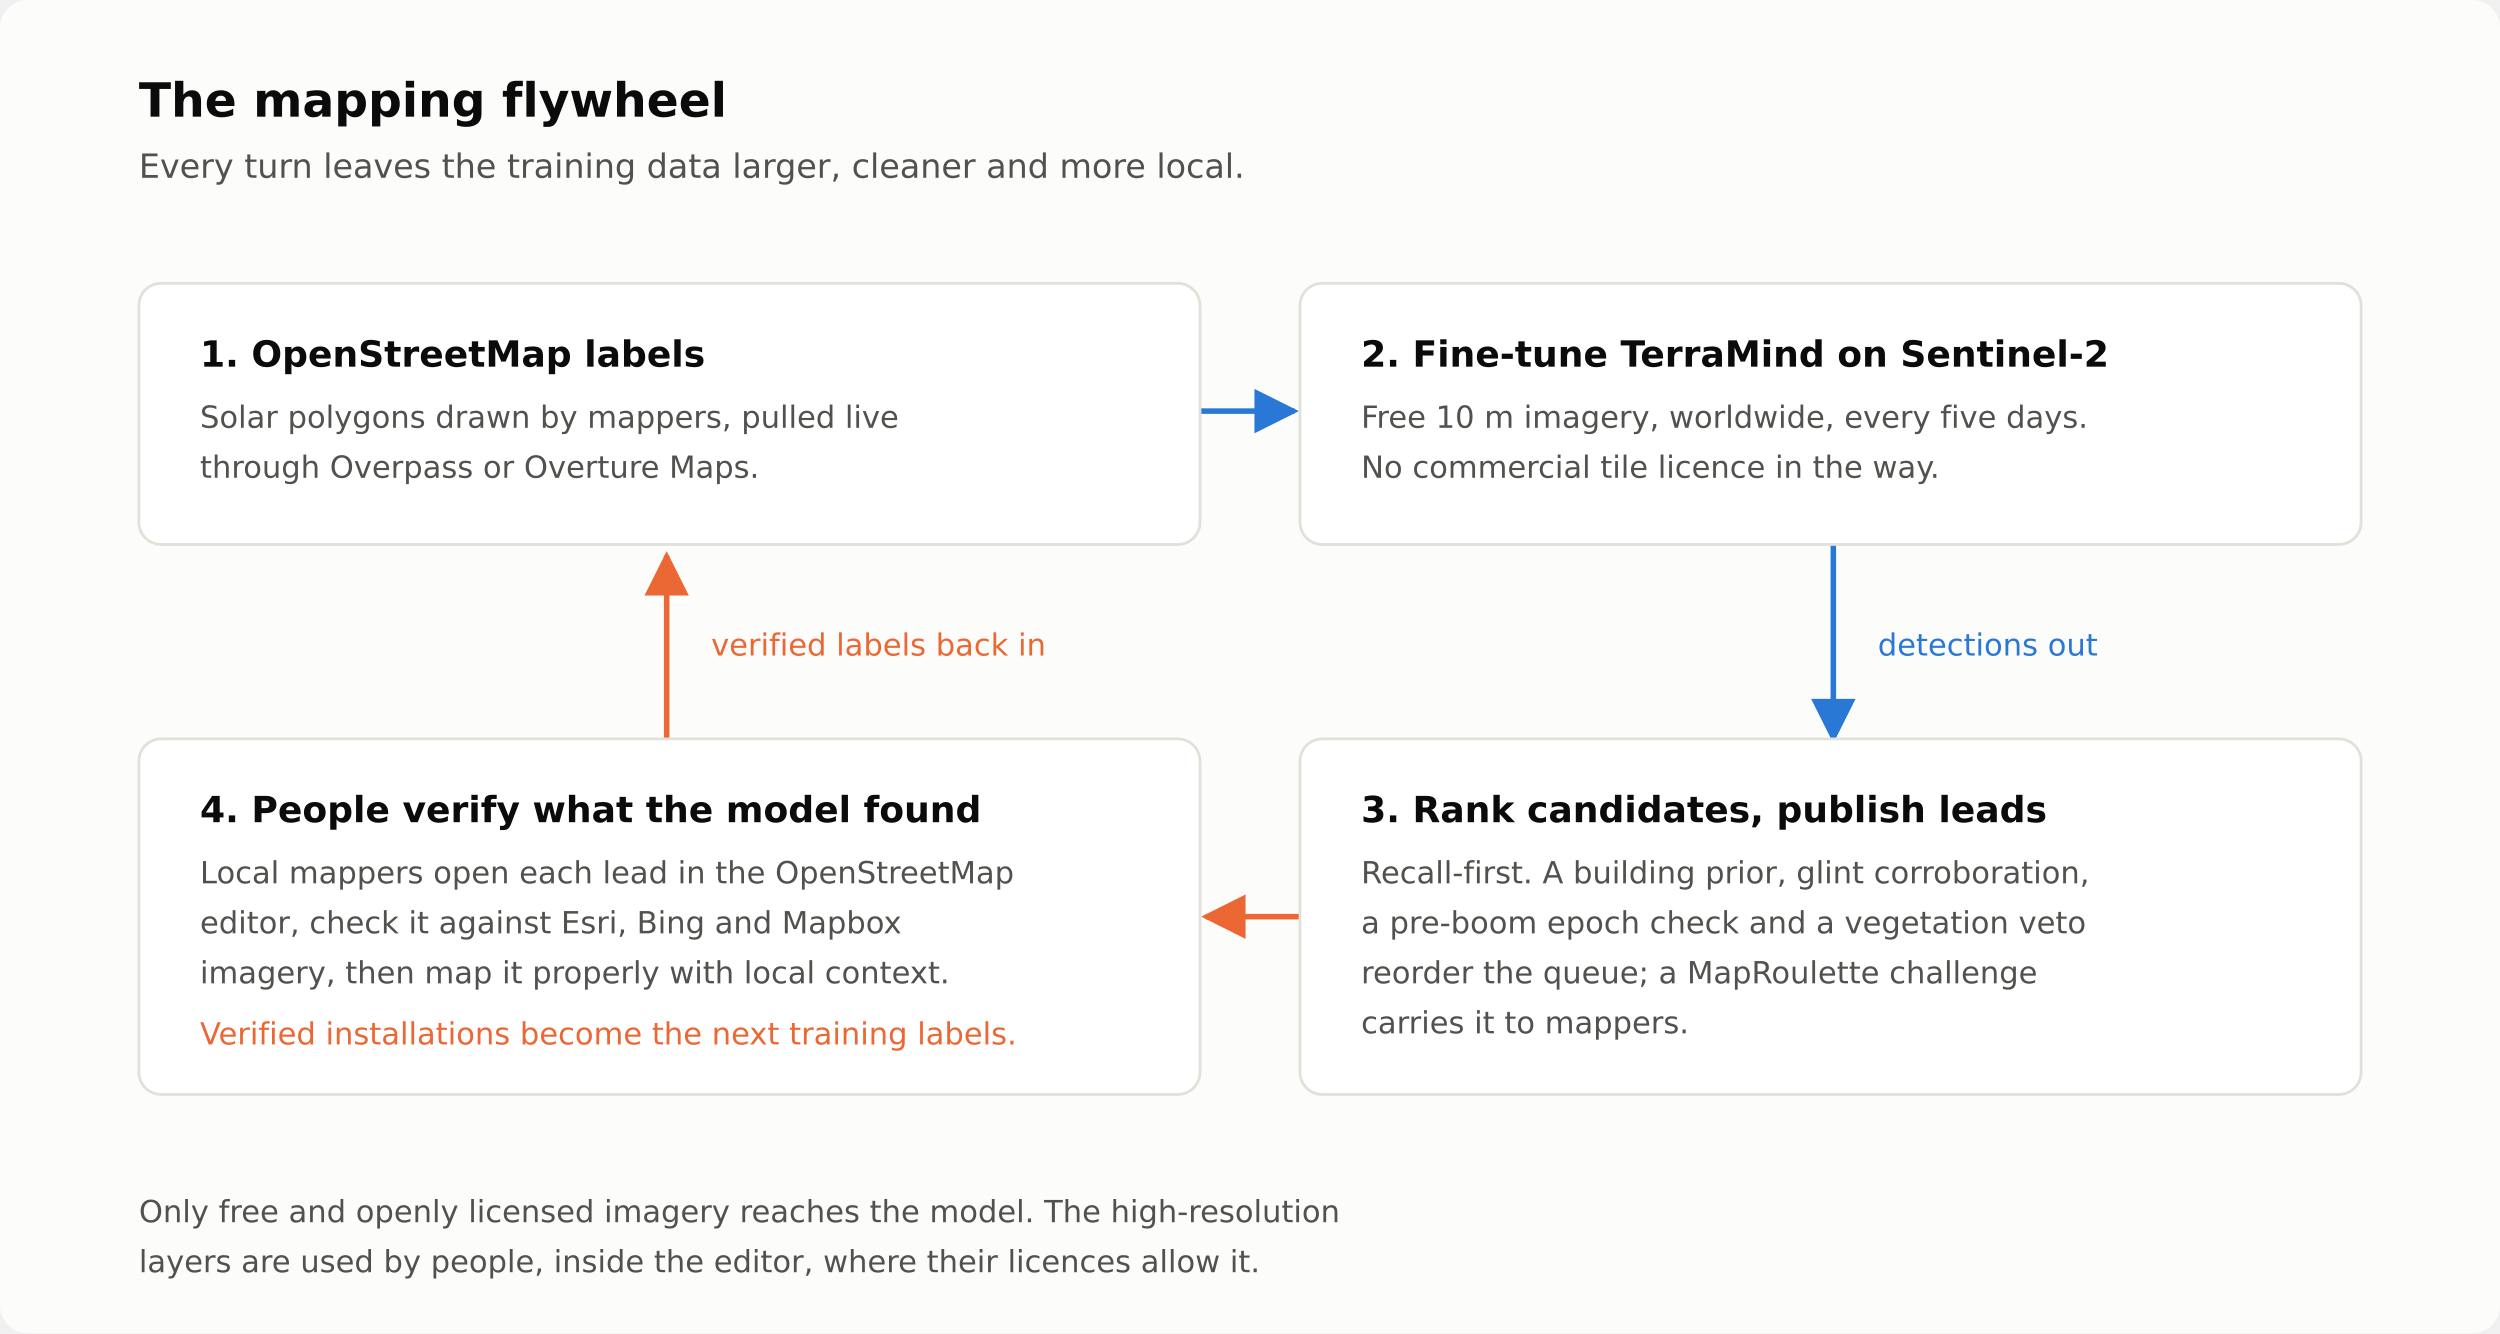
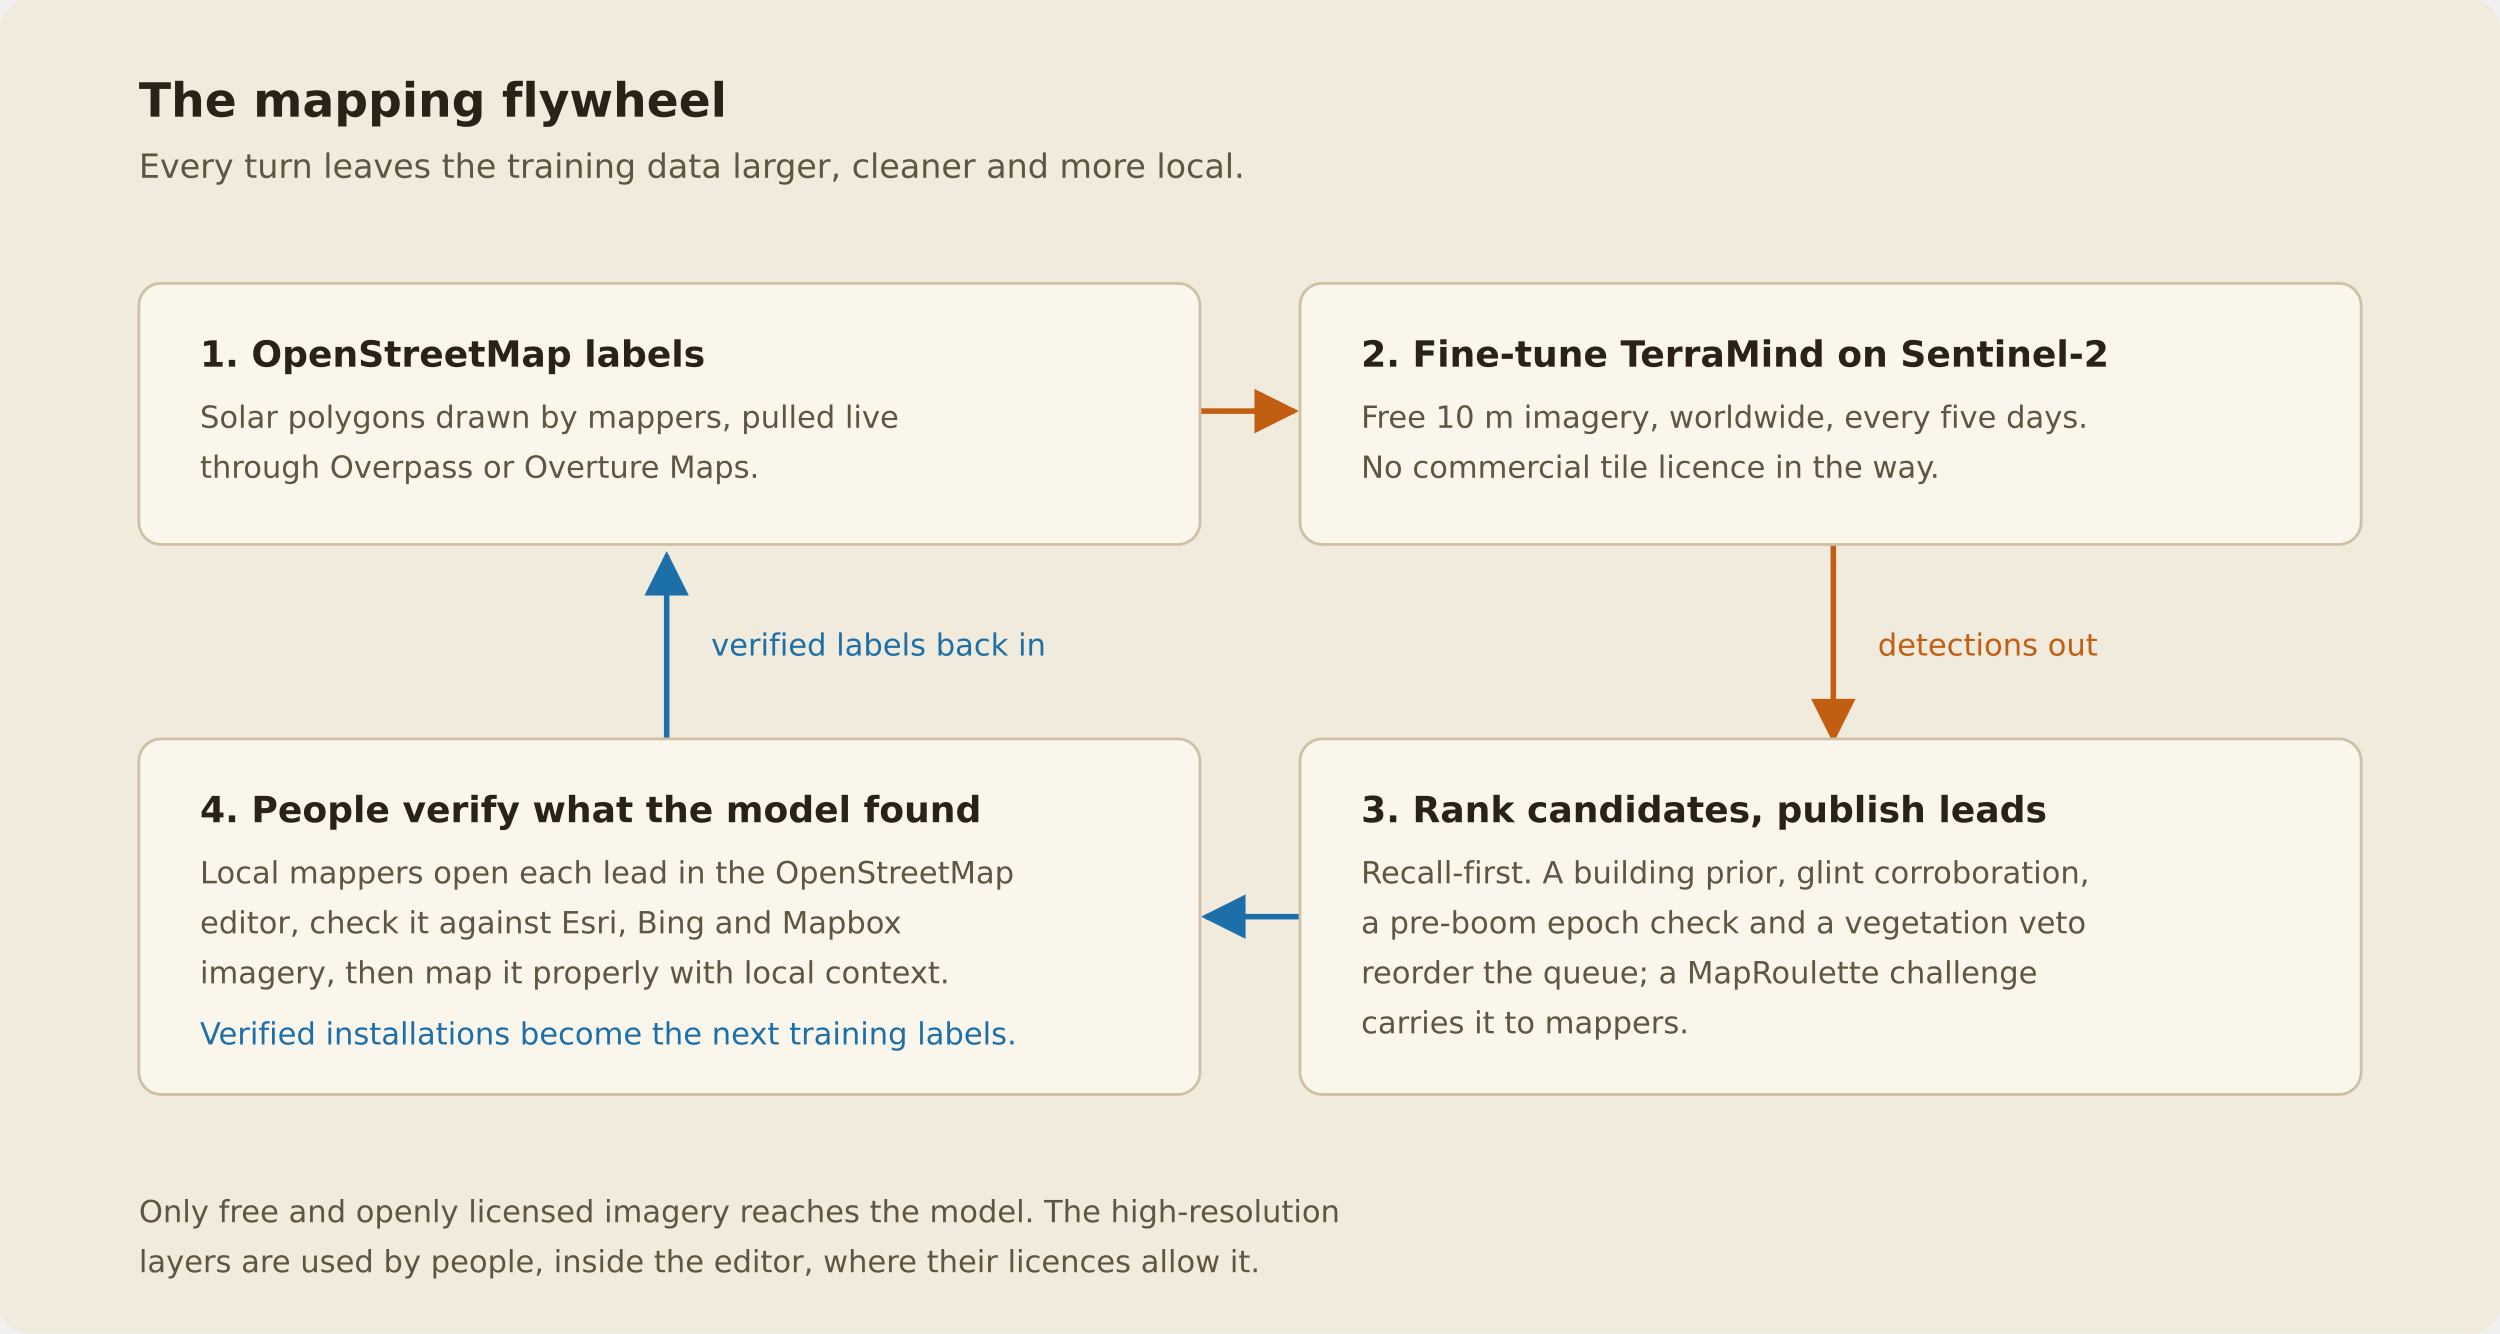
<svg xmlns="http://www.w3.org/2000/svg" width="900" height="480" viewBox="0 0 900 480" font-family="DejaVu Sans, system-ui, sans-serif">
  <defs>
    <marker id="alight" viewBox="0 0 10 10" refX="9" refY="5" markerWidth="8" markerHeight="8" orient="auto-start-reverse">
-       <path d="M0,0 L10,5 L0,10 z" fill="#2a78d6" />
+       <path d="M0,0 L10,5 L0,10 z" fill="#c25e12" />
    </marker>
    <marker id="blight" viewBox="0 0 10 10" refX="9" refY="5" markerWidth="8" markerHeight="8" orient="auto-start-reverse">
-       <path d="M0,0 L10,5 L0,10 z" fill="#eb6834" />
+       <path d="M0,0 L10,5 L0,10 z" fill="#1c6fa8" />
    </marker>
  </defs>
-   <rect width="900" height="480" rx="10" fill="#fcfcfb" />
-   <text x="50" y="42" font-size="17" font-weight="600" fill="#0b0b0b">The mapping flywheel</text>
-   <text x="50" y="64" font-size="12" fill="#52514e">Every turn leaves the training data larger, cleaner and more local.</text>
-   <g stroke="#2a78d6" stroke-width="2" fill="none" marker-end="url(#alight)">
+   <rect width="900" height="480" rx="10" fill="#f1ebdd" />
+   <text x="50" y="42" font-size="17" font-weight="600" fill="#2a2216">The mapping flywheel</text>
+   <text x="50" y="64" font-size="12" fill="#5f5540">Every turn leaves the training data larger, cleaner and more local.</text>
+   <g stroke="#c25e12" stroke-width="2" fill="none" marker-end="url(#alight)">
    <path d="M432,148 H466" />
    <path d="M660,196 V266" />
  </g>
-   <g stroke="#eb6834" stroke-width="2" fill="none" marker-end="url(#blight)">
+   <g stroke="#1c6fa8" stroke-width="2" fill="none" marker-end="url(#blight)">
    <path d="M468,330 H434" />
    <path d="M240,266 V200" />
  </g>
-   <rect x="50" y="102" width="382" height="94" rx="8" fill="#ffffff" stroke="#e1e0d9" />
-   <text x="72" y="132" font-size="13" font-weight="600" fill="#0b0b0b">1. OpenStreetMap labels</text>
-   <text x="72" y="154" font-size="11" fill="#52514e">Solar polygons drawn by mappers, pulled live</text>
-   <text x="72" y="172" font-size="11" fill="#52514e">through Overpass or Overture Maps.</text>
-   <rect x="468" y="102" width="382" height="94" rx="8" fill="#ffffff" stroke="#e1e0d9" />
-   <text x="490" y="132" font-size="13" font-weight="600" fill="#0b0b0b">2. Fine-tune TerraMind on Sentinel-2</text>
-   <text x="490" y="154" font-size="11" fill="#52514e">Free 10 m imagery, worldwide, every five days.</text>
-   <text x="490" y="172" font-size="11" fill="#52514e">No commercial tile licence in the way.</text>
-   <rect x="468" y="266" width="382" height="128" rx="8" fill="#ffffff" stroke="#e1e0d9" />
-   <text x="490" y="296" font-size="13" font-weight="600" fill="#0b0b0b">3. Rank candidates, publish leads</text>
-   <text x="490" y="318" font-size="11" fill="#52514e">Recall-first. A building prior, glint corroboration,</text>
-   <text x="490" y="336" font-size="11" fill="#52514e">a pre-boom epoch check and a vegetation veto</text>
-   <text x="490" y="354" font-size="11" fill="#52514e">reorder the queue; a MapRoulette challenge</text>
-   <text x="490" y="372" font-size="11" fill="#52514e">carries it to mappers.</text>
-   <rect x="50" y="266" width="382" height="128" rx="8" fill="#ffffff" stroke="#e1e0d9" />
-   <text x="72" y="296" font-size="13" font-weight="600" fill="#0b0b0b">4. People verify what the model found</text>
-   <text x="72" y="318" font-size="11" fill="#52514e">Local mappers open each lead in the OpenStreetMap</text>
-   <text x="72" y="336" font-size="11" fill="#52514e">editor, check it against Esri, Bing and Mapbox</text>
-   <text x="72" y="354" font-size="11" fill="#52514e">imagery, then map it properly with local context.</text>
-   <text x="72" y="376" font-size="11" fill="#eb6834">Verified installations become the next training labels.</text>
-   <text x="676" y="236" font-size="11" fill="#2a78d6">detections out</text>
-   <text x="256" y="236" font-size="11" fill="#eb6834">verified labels back in</text>
-   <text x="50" y="440" font-size="11" fill="#52514e">Only free and openly licensed imagery reaches the model. The high-resolution</text>
-   <text x="50" y="458" font-size="11" fill="#52514e">layers are used by people, inside the editor, where their licences allow it.</text>
+   <rect x="50" y="102" width="382" height="94" rx="8" fill="#faf6ec" stroke="#cfc0a5" />
+   <text x="72" y="132" font-size="13" font-weight="600" fill="#2a2216">1. OpenStreetMap labels</text>
+   <text x="72" y="154" font-size="11" fill="#5f5540">Solar polygons drawn by mappers, pulled live</text>
+   <text x="72" y="172" font-size="11" fill="#5f5540">through Overpass or Overture Maps.</text>
+   <rect x="468" y="102" width="382" height="94" rx="8" fill="#faf6ec" stroke="#cfc0a5" />
+   <text x="490" y="132" font-size="13" font-weight="600" fill="#2a2216">2. Fine-tune TerraMind on Sentinel-2</text>
+   <text x="490" y="154" font-size="11" fill="#5f5540">Free 10 m imagery, worldwide, every five days.</text>
+   <text x="490" y="172" font-size="11" fill="#5f5540">No commercial tile licence in the way.</text>
+   <rect x="468" y="266" width="382" height="128" rx="8" fill="#faf6ec" stroke="#cfc0a5" />
+   <text x="490" y="296" font-size="13" font-weight="600" fill="#2a2216">3. Rank candidates, publish leads</text>
+   <text x="490" y="318" font-size="11" fill="#5f5540">Recall-first. A building prior, glint corroboration,</text>
+   <text x="490" y="336" font-size="11" fill="#5f5540">a pre-boom epoch check and a vegetation veto</text>
+   <text x="490" y="354" font-size="11" fill="#5f5540">reorder the queue; a MapRoulette challenge</text>
+   <text x="490" y="372" font-size="11" fill="#5f5540">carries it to mappers.</text>
+   <rect x="50" y="266" width="382" height="128" rx="8" fill="#faf6ec" stroke="#cfc0a5" />
+   <text x="72" y="296" font-size="13" font-weight="600" fill="#2a2216">4. People verify what the model found</text>
+   <text x="72" y="318" font-size="11" fill="#5f5540">Local mappers open each lead in the OpenStreetMap</text>
+   <text x="72" y="336" font-size="11" fill="#5f5540">editor, check it against Esri, Bing and Mapbox</text>
+   <text x="72" y="354" font-size="11" fill="#5f5540">imagery, then map it properly with local context.</text>
+   <text x="72" y="376" font-size="11" fill="#1c6fa8">Verified installations become the next training labels.</text>
+   <text x="676" y="236" font-size="11" fill="#c25e12">detections out</text>
+   <text x="256" y="236" font-size="11" fill="#1c6fa8">verified labels back in</text>
+   <text x="50" y="440" font-size="11" fill="#5f5540">Only free and openly licensed imagery reaches the model. The high-resolution</text>
+   <text x="50" y="458" font-size="11" fill="#5f5540">layers are used by people, inside the editor, where their licences allow it.</text>
</svg>
